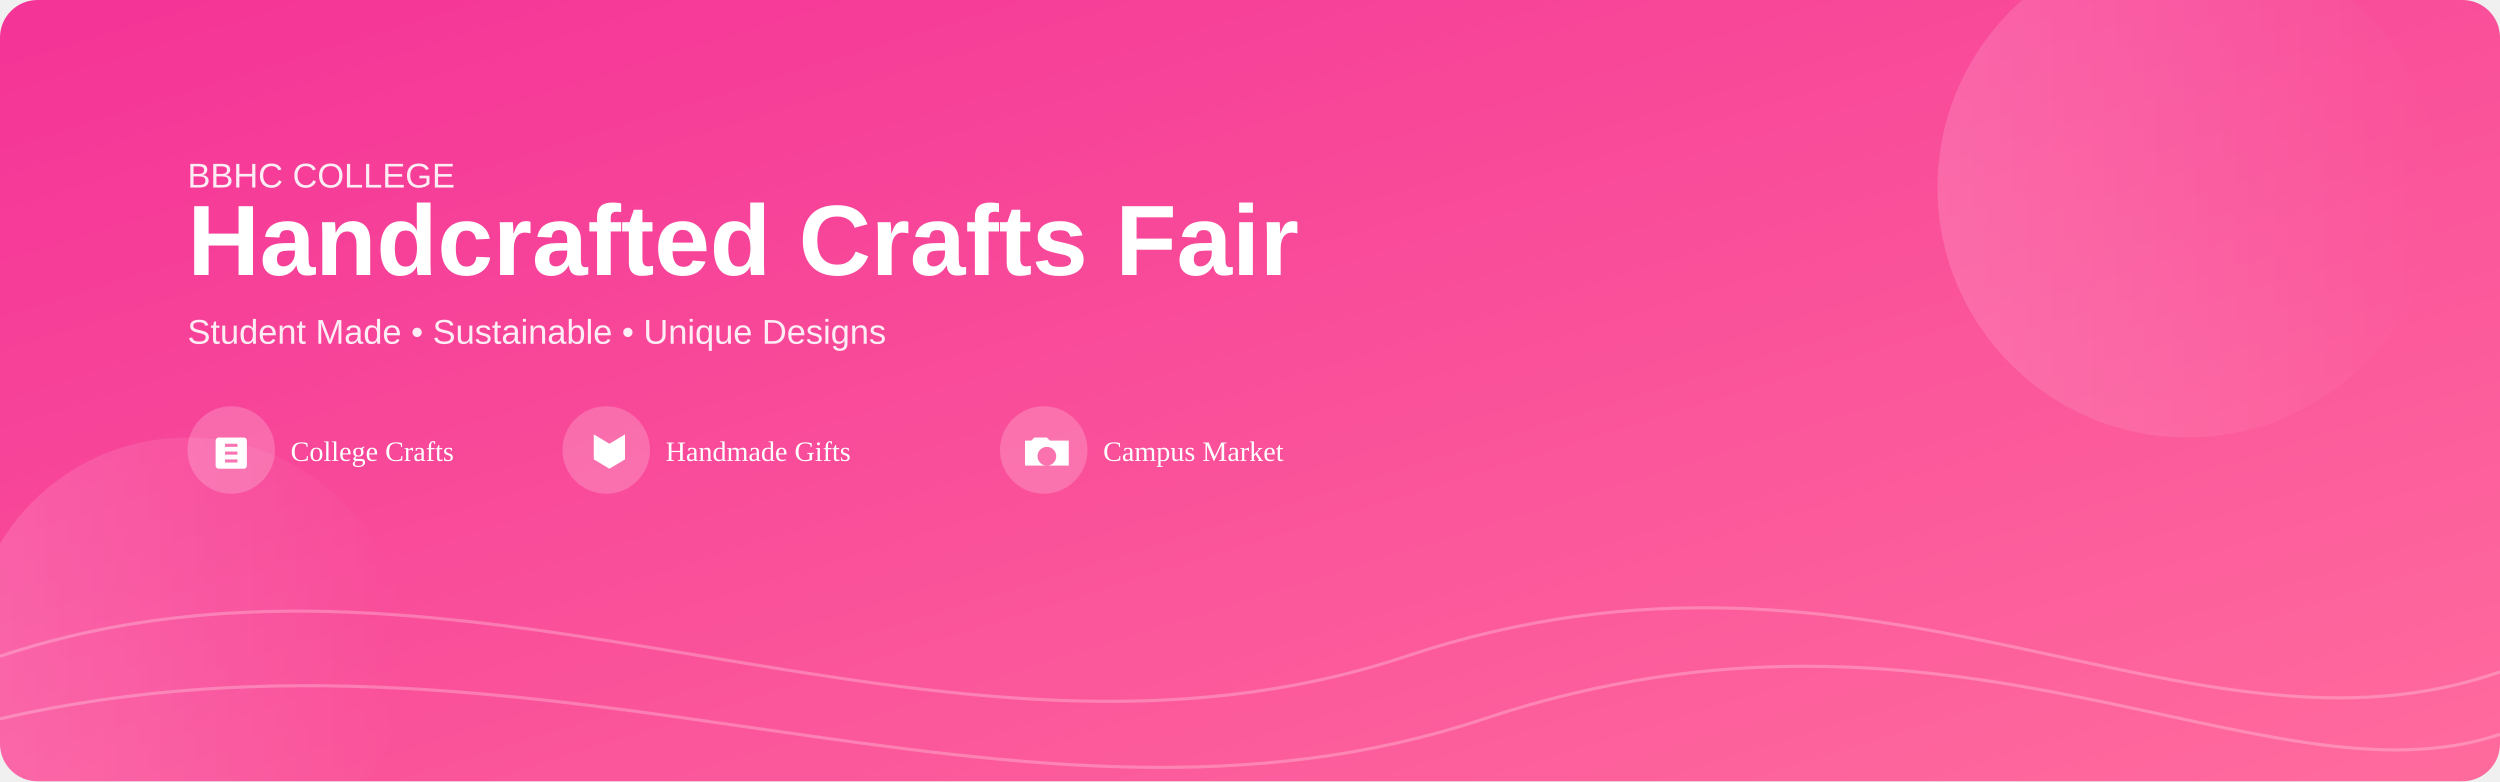
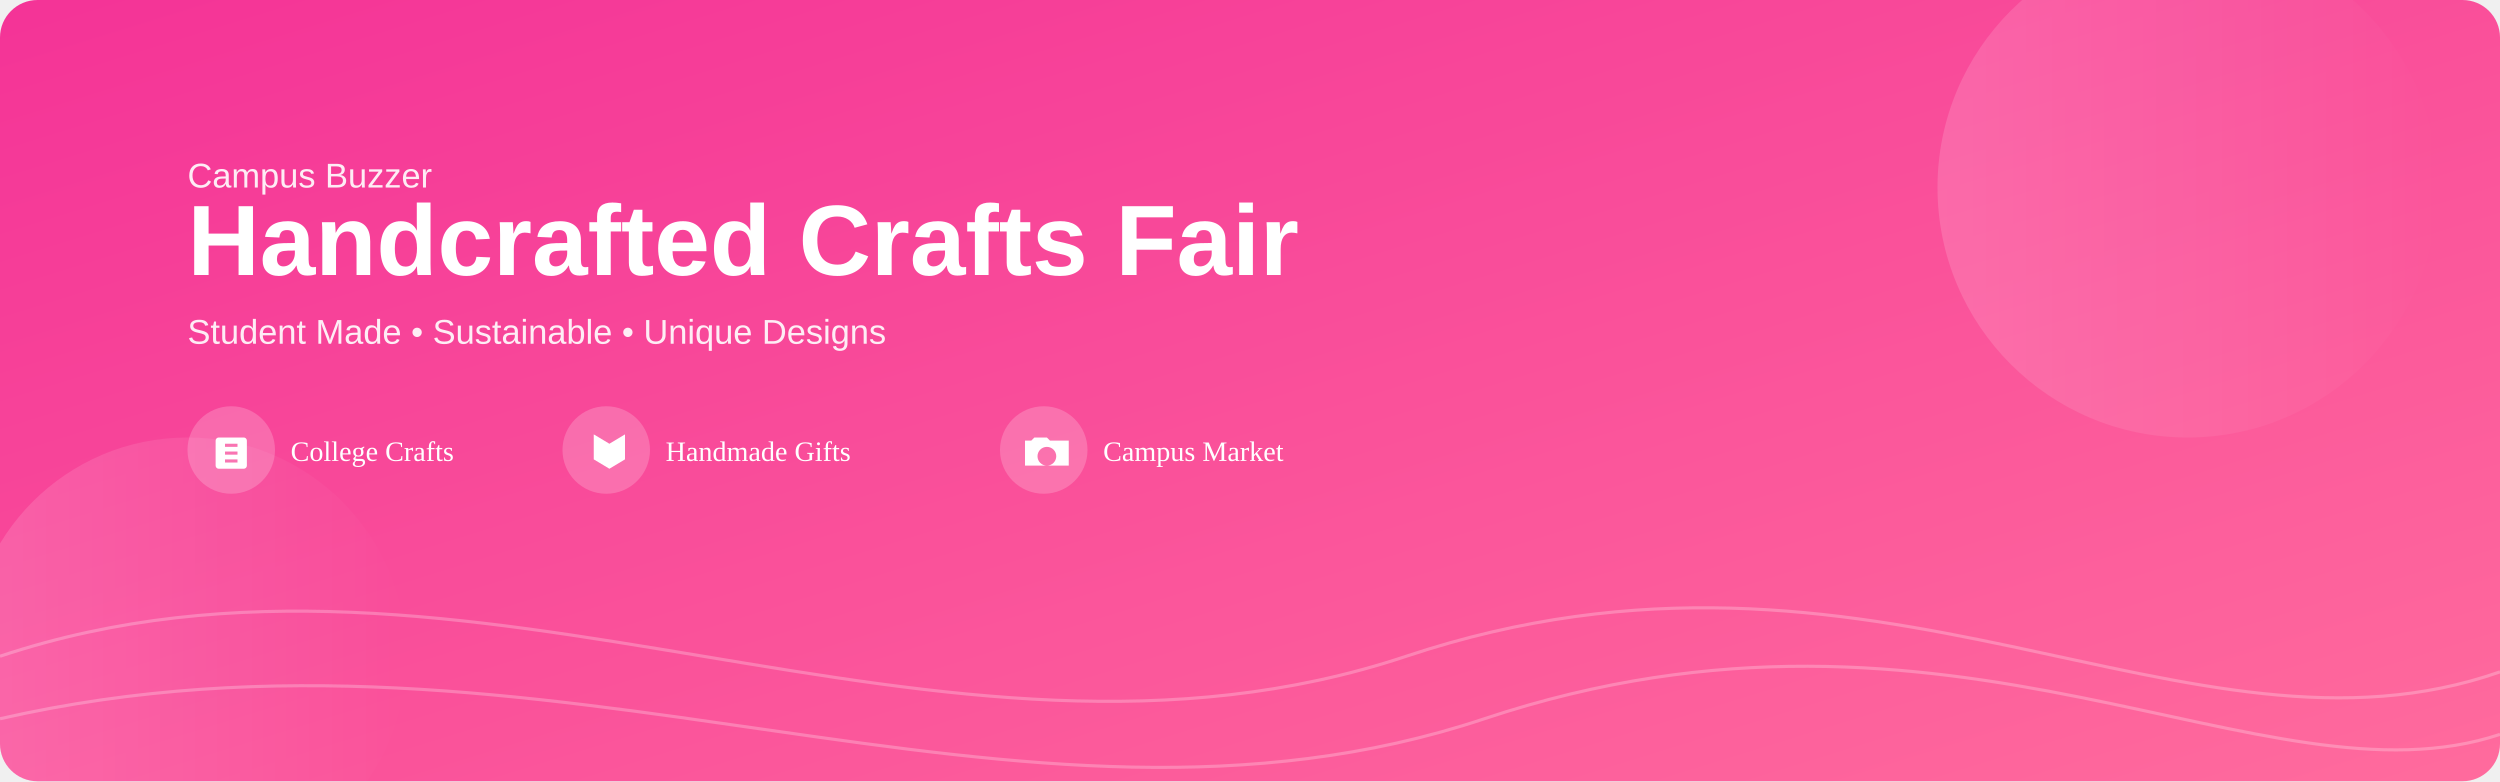
<svg xmlns="http://www.w3.org/2000/svg" width="1600" height="500" viewBox="0 0 1600 500">
  <defs>
    <linearGradient id="g1" x1="0" y1="0" x2="1" y2="1">
      <stop offset="0%" stop-color="#F43397" />
      <stop offset="100%" stop-color="#FF6B9D" />
    </linearGradient>
    <linearGradient id="g2" x1="0" y1="0" x2="1" y2="0">
      <stop offset="0%" stop-color="#fff" stop-opacity="0.15" />
      <stop offset="100%" stop-color="#fff" stop-opacity="0" />
    </linearGradient>
    <clipPath id="r">
      <rect x="0" y="0" width="1600" height="500" rx="24" />
    </clipPath>
  </defs>
  <g clip-path="url(#r)">
    <rect width="1600" height="500" fill="url(#g1)" />
    <circle cx="1400" cy="120" r="160" fill="url(#g2)" />
    <circle cx="120" cy="420" r="140" fill="url(#g2)" />
    <g fill="none" stroke="rgba(255,255,255,0.25)" stroke-width="2">
      <path d="M0,420 C300,320 600,520 900,420 C1200,320 1400,500 1600,430" />
      <path d="M0,460 C350,380 650,560 950,460 C1250,360 1450,520 1600,470" />
    </g>
    <g transform="translate(120,120)" fill="#fff">
-       <text x="0" y="0" font-family="'Segoe UI', Arial, sans-serif" font-size="22" opacity="0.9">BBHC COLLEGE</text>
+       <text x="0" y="0" font-family="'Segoe UI', Arial, sans-serif" font-size="22" opacity="0.9">Campus Buzzer</text>
      <text x="0" y="56" font-family="'Segoe UI', Arial, sans-serif" font-weight="700" font-size="64">Handcrafted Crafts Fair</text>
      <text x="0" y="100" font-family="'Segoe UI', Arial, sans-serif" font-size="22" opacity="0.9">Student Made • Sustainable • Unique Designs</text>
      <g transform="translate(0,140)">
        <g transform="translate(0,0)">
          <circle cx="28" cy="28" r="28" fill="rgba(255,255,255,0.2)" />
          <g transform="translate(14,14)" fill="#fff">
            <path d="M22 6H6a2 2 0 0 0-2 2v16a2 2 0 0 0 2 2h16a2 2 0 0 0 2-2V8a2 2 0 0 0-2-2zm-4 16H10v-2h8v2zm0-5H10v-2h8v2zm0-5H10V10h8v2z" />
          </g>
          <text x="66" y="35" font-size="18">College Crafts</text>
        </g>
        <g transform="translate(240,0)">
          <circle cx="28" cy="28" r="28" fill="rgba(255,255,255,0.2)" />
          <g transform="translate(14,14)" fill="#fff">
            <path d="M26 4l-10 6-10-6v16l10 6 10-6V4z" />
          </g>
          <text x="66" y="35" font-size="18">Handmade Gifts</text>
        </g>
        <g transform="translate(520,0)">
          <circle cx="28" cy="28" r="28" fill="rgba(255,255,255,0.2)" />
          <g transform="translate(14,14)" fill="#fff">
            <path d="M24 8h-6l-2-2H8L6 8H2v16h28V8h-6zM16 24a6 6 0 1 1 0-12 6 6 0 0 1 0 12z" />
          </g>
          <text x="66" y="35" font-size="18">Campus Market</text>
        </g>
      </g>
    </g>
  </g>
</svg>
